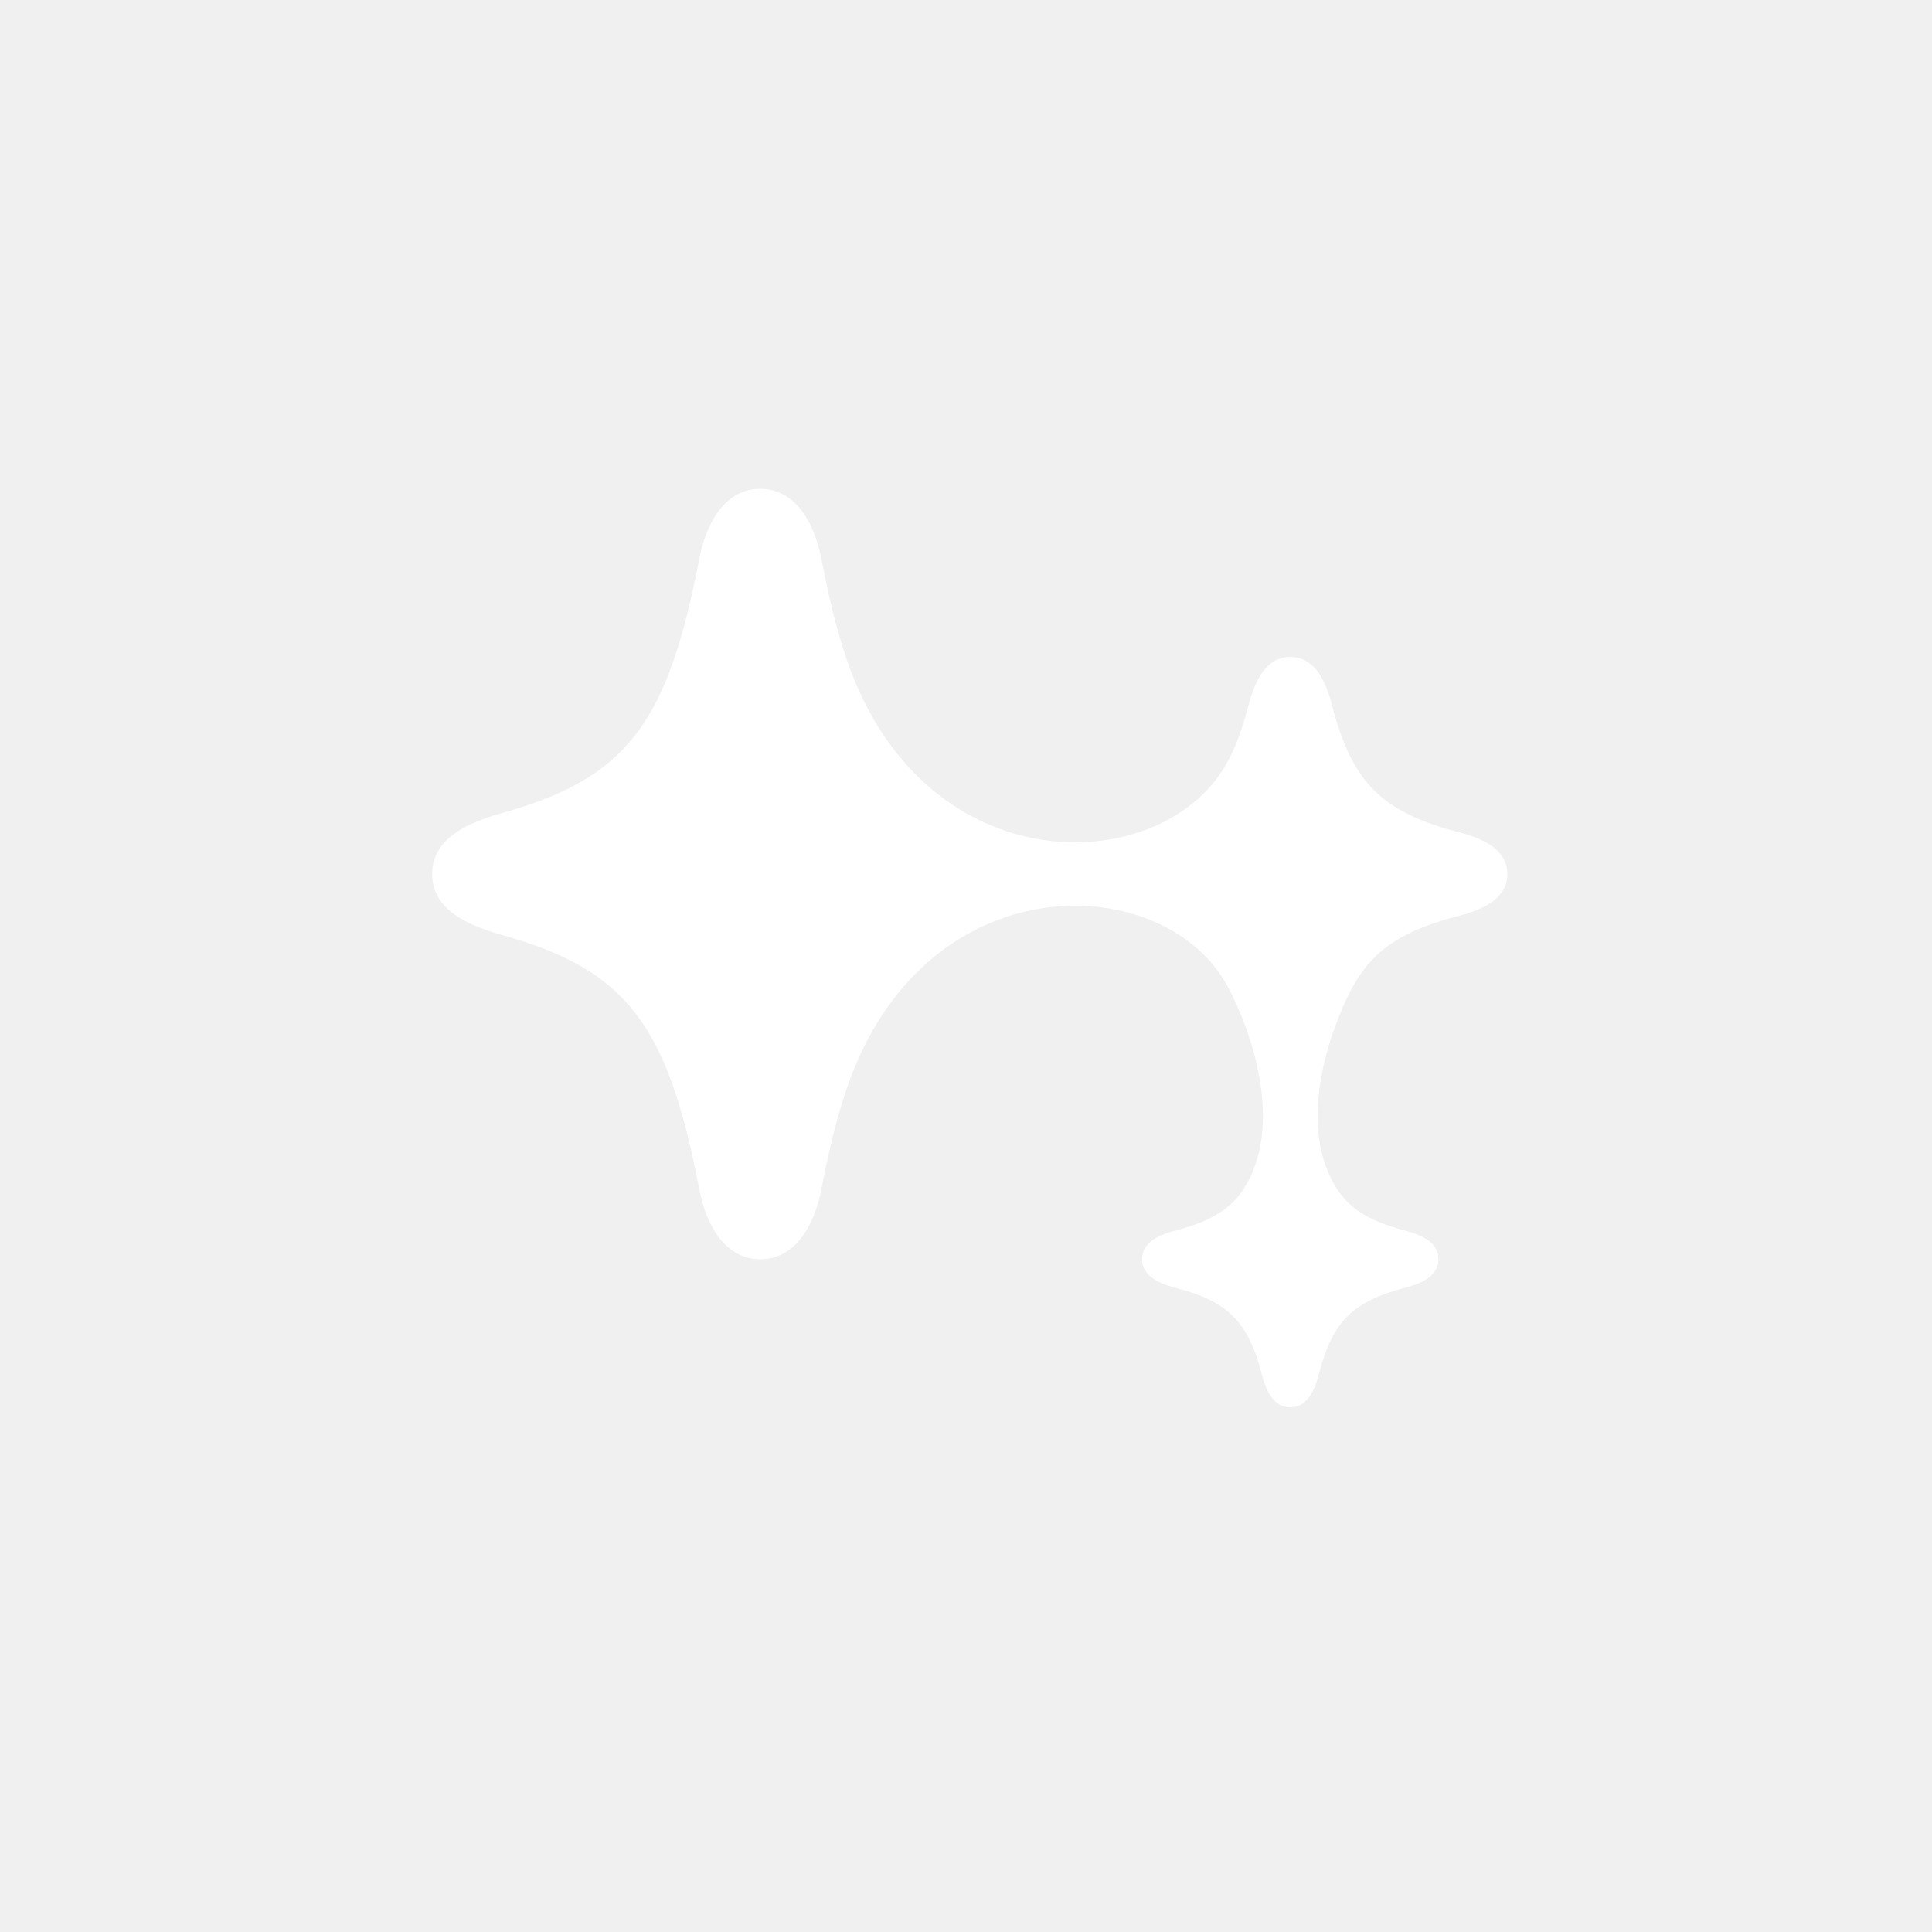
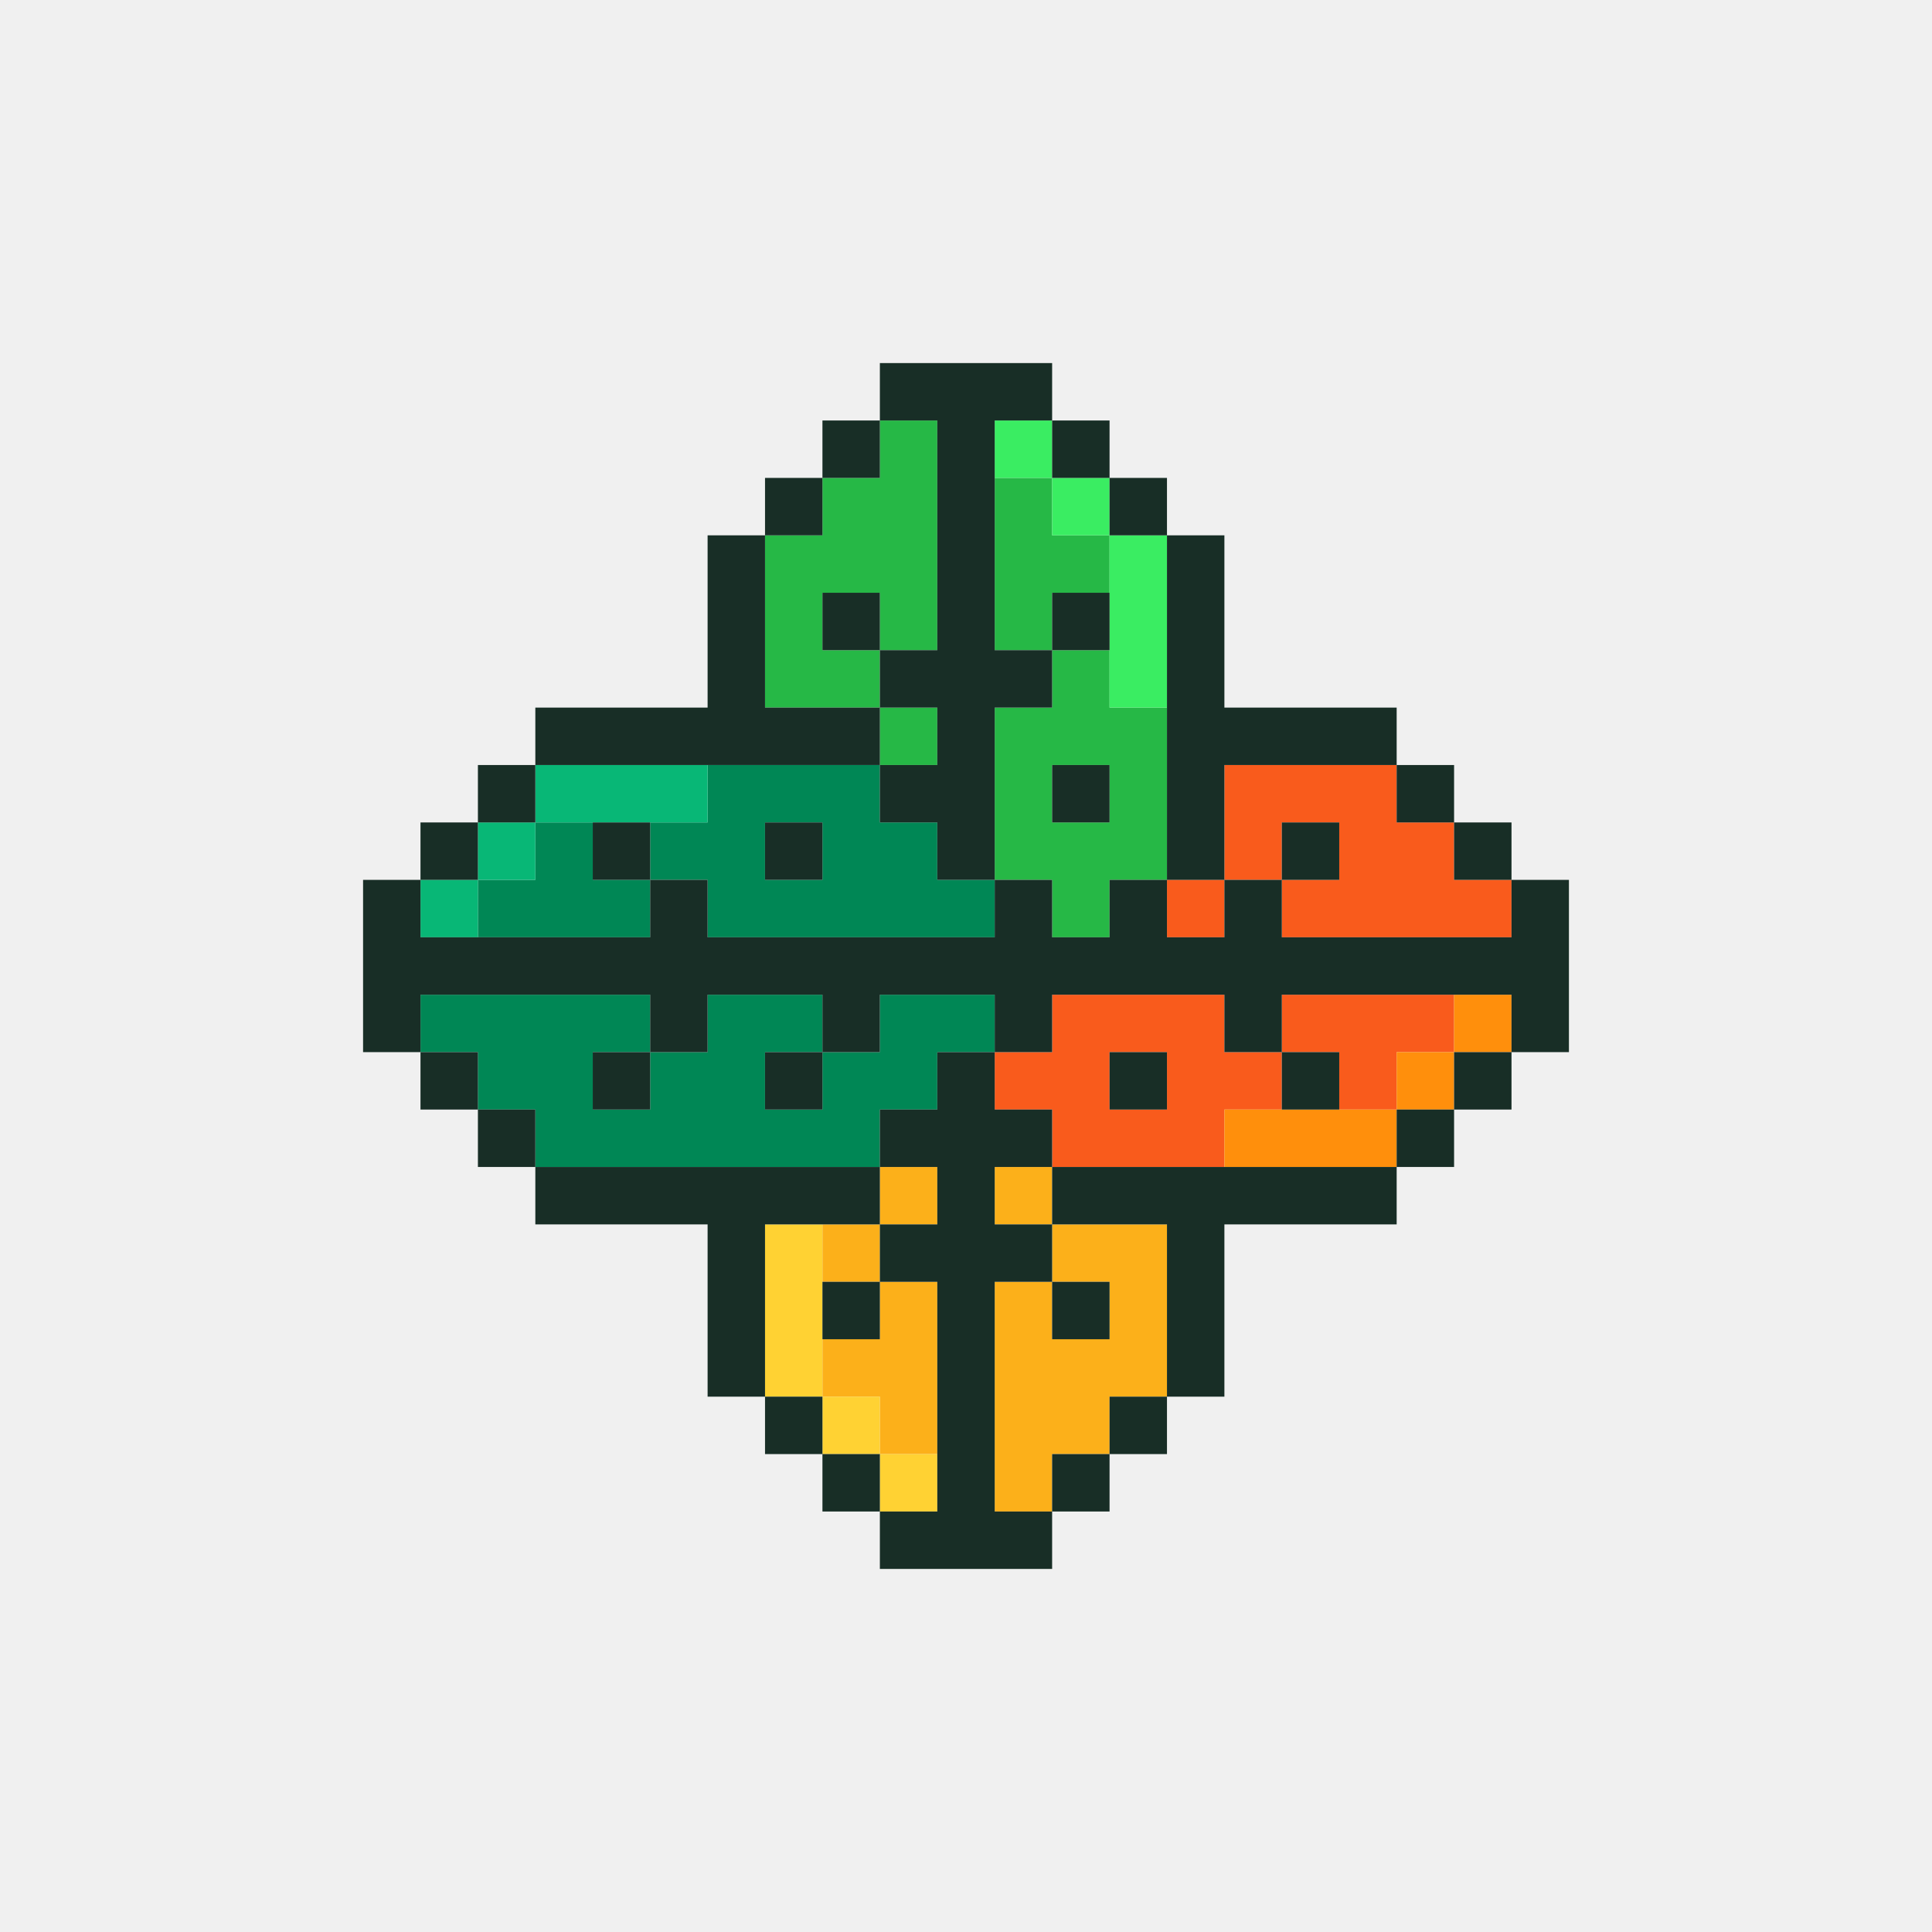
<svg xmlns="http://www.w3.org/2000/svg" width="1024" height="1024" viewBox="0 0 1024 1024" fill="none">
-   <path transform="translate(48.739 22.320) scale(0.79057)" d="M407.129 346.602C412.155 320.586 425.468 299.496 448.091 299.496C470.714 299.496 484.027 320.586 489.053 346.604C494.97 377.228 501.314 402.237 509.271 422.891C562.815 561.884 711.025 559.898 757.557 488.814C765.111 477.275 770.697 462.828 775.464 444.323C780.034 426.587 787.968 412.209 803.393 412.209C818.818 412.209 826.751 426.59 831.323 444.331C844.754 496.46 864.683 516.387 916.816 529.818C934.552 534.388 948.93 542.322 948.93 557.747C948.93 573.172 934.549 581.105 916.807 585.677C880.661 594.99 859.997 607.428 846.247 631.559C834.931 651.417 807.621 715.48 830.745 761.996C840.112 780.838 854.411 790.078 880.805 796.878C892.912 799.998 902.727 805.413 902.727 815.941C902.727 826.469 892.912 831.884 880.804 835.004C845.223 844.171 831.622 857.773 822.455 893.354C819.335 905.461 813.92 915.275 803.392 915.275C792.864 915.275 787.449 905.46 784.329 893.352C775.162 857.773 761.561 844.171 725.981 835.004C713.873 831.884 704.058 826.469 704.058 815.941C704.058 805.413 713.872 799.998 725.979 796.878C752.373 790.078 766.673 780.838 776.039 761.996C799.164 715.48 771.853 651.417 760.538 631.559C759.579 629.876 758.587 628.25 757.557 626.678C711.025 555.594 562.815 553.609 509.271 692.601C501.314 713.255 494.97 738.264 489.053 768.888C484.027 794.906 470.714 815.996 448.091 815.996C425.468 815.996 412.155 794.907 407.129 768.89C386.145 660.277 359.777 622.297 275.205 598.708C249.188 591.452 228.099 580.369 228.099 557.746C228.099 535.123 249.189 524.04 275.206 516.784C359.777 493.195 386.145 455.216 407.129 346.602Z" fill="#FFFFFF" />
+   <path id="top leaf" d="M466.348 222.87H496.782V344.609H466.348V375.044H496.782V405.478H466.348V375.044H405.478V283.739H435.913V253.304H466.348V222.87ZM527.217 253.304H557.652V283.739H588.087V314.174H557.652V344.609H588.087V375.044H618.521V466.348H588.087V496.783H557.652V466.348H527.217V375.044H557.652V344.609H527.217V253.304ZM466.348 314.174H435.913V344.609H466.348V314.174ZM588.087 405.478H557.652V435.913H588.087V405.478Z" fill="#26B846" />
+   <path id="top leaf highlight" d="M527.217 222.87H557.652V253.304H588.087V283.739H618.522V375.044H588.087V283.739H557.652V253.304H527.217V222.87Z" fill="#3AED62" />
+   <path id="right leaf" d="M648.956 405.478H740.261V435.913H770.696V466.348H801.13V496.782H679.391V466.348H709.826V435.913H679.391V466.348H648.956V496.782H618.522V466.348H648.956V405.478ZM557.652 527.217H648.956V557.652H679.391V588.087H648.956V618.521H557.652V588.087H527.217V557.652H557.652V527.217ZM618.522 557.652H588.087V588.087H618.522V557.652ZM679.391 527.217H770.696V557.652H740.261V588.087H709.826V557.652H679.391V527.217Z" fill="#F95B1C" />
+   <path id="right leaf highlight" d="M770.696 527.217H801.13V557.652H770.696V588.087H740.261V618.522H648.957V588.087H740.261V557.652H770.696V527.217Z" fill="#FF8F0C" />
+   <path id="bottom leaf" d="M466.348 618.521H496.783V648.956H466.348V679.391H496.783V770.695H466.348V740.261H435.913V709.826H466.348V679.391H435.913V648.956H466.348V618.521ZM527.217 618.521H557.652V648.956H618.522V740.261H588.087V770.695H557.652V801.13H527.217V679.391H557.652V709.826H588.087V679.391H557.652V648.956H527.217V618.521Z" fill="#FCB01A" />
+   <path id="bottom leaf highlight" d="M405.478 648.957H435.913V740.261H466.348V770.696H496.782V801.13H466.348V770.696H435.913V740.261H405.478V648.957Z" fill="#FFD233" />
+   <path id="left leaf" d="M375.044 405.478H466.348V435.913H496.783V466.348H527.217V496.782H375.044V466.348H344.609V496.782H253.304V466.348H283.739V435.913H314.174V466.348H344.609V435.913H375.044V405.478ZM435.913 435.913H405.478V466.348H435.913V435.913ZM222.87 527.217H344.609V557.652H375.044V527.217H435.913V557.652H466.348V527.217H527.217V557.652H496.783V588.087H466.348V618.521H283.739V588.087H253.304V557.652H222.87V527.217ZM344.609 557.652H314.174V588.087H344.609V557.652ZM435.913 557.652H405.478V588.087H435.913V557.652Z" fill="#008755" />
+   <path id="left leaf highlight" d="M283.739 405.478H375.044V435.913H283.739V466.348H253.304V496.782H222.87V466.348H253.304V435.913H283.739V405.478Z" fill="#08B776" />
+   <path id="outline" d="M527.217 192.435H557.652V222.869H588.087V253.304H618.522V283.739H648.956V375.043H740.261V405.478H770.695V435.913H801.13V466.348H831.565V496.782V527.217V557.652H801.13V588.087H770.695V618.522H740.261V648.956H648.956V740.261H618.522V770.695H588.087V801.13H557.652V831.565H527.217H496.782H466.348V801.13H496.782V679.391H466.348V709.826H435.913V679.391H466.348V648.956H496.782V618.522H466.348V648.956H405.478V740.261H435.913V770.695H466.348V801.13H435.913V770.695H405.478V740.261H375.043V648.956H283.739V618.522H466.348V588.087H496.782V557.652H527.217V588.087H557.652V618.522H740.261V588.087H770.695V557.652H801.13V527.217H679.391V557.652H709.826V588.087H679.391V557.652H648.956V527.217H557.652V557.652H527.217V527.217H466.348V557.652H435.913V588.087H405.478V557.652H435.913V527.217H375.043V557.652H344.608V588.087H314.174V557.652H344.608V527.217H222.869V557.652H253.304V588.087H283.739V618.522H253.304V588.087H222.869V557.652H192.435V527.217V496.782V466.348H222.869V496.782H344.608V466.348H375.043V496.782H527.217V466.348H557.652V496.782H588.087V466.348H618.522V496.782H648.956V466.348H679.391V496.782H801.13V466.348H770.695V435.913H740.261V405.478H648.956V466.348H618.522V283.739H588.087V253.304H557.652V222.869H527.217V344.608H557.652V375.043H527.217V466.348H496.782V435.913H466.348V405.478H496.782V375.043H466.348V405.478H283.739V435.913H253.304V466.348H222.869V435.913H253.304V405.478H283.739V375.043H375.043V283.739H405.478V375.043H466.348V344.608H496.782V222.869H466.348V253.304H435.913V283.739H405.478V253.304H435.913V222.869H466.348V192.435H496.782H527.217ZM435.913 314.174H466.348V344.608H435.913V314.174ZM557.652 314.174H588.087V344.608H557.652V314.174ZM557.652 405.478H588.087V435.913H557.652V405.478ZM314.174 435.913H344.608V466.348H314.174V435.913ZM405.478 435.913H435.913V466.348H405.478V435.913ZM679.391 435.913H709.826V466.348H679.391V435.913ZM588.087 557.652H618.522V588.087H588.087V557.652ZM557.652 618.522H527.217V648.956H557.652V679.391H588.087V709.826H557.652V679.391H527.217V801.13H557.652V770.695H588.087V740.261H618.522V648.956H557.652V618.522Z" fill="#182E26" />
</svg>
